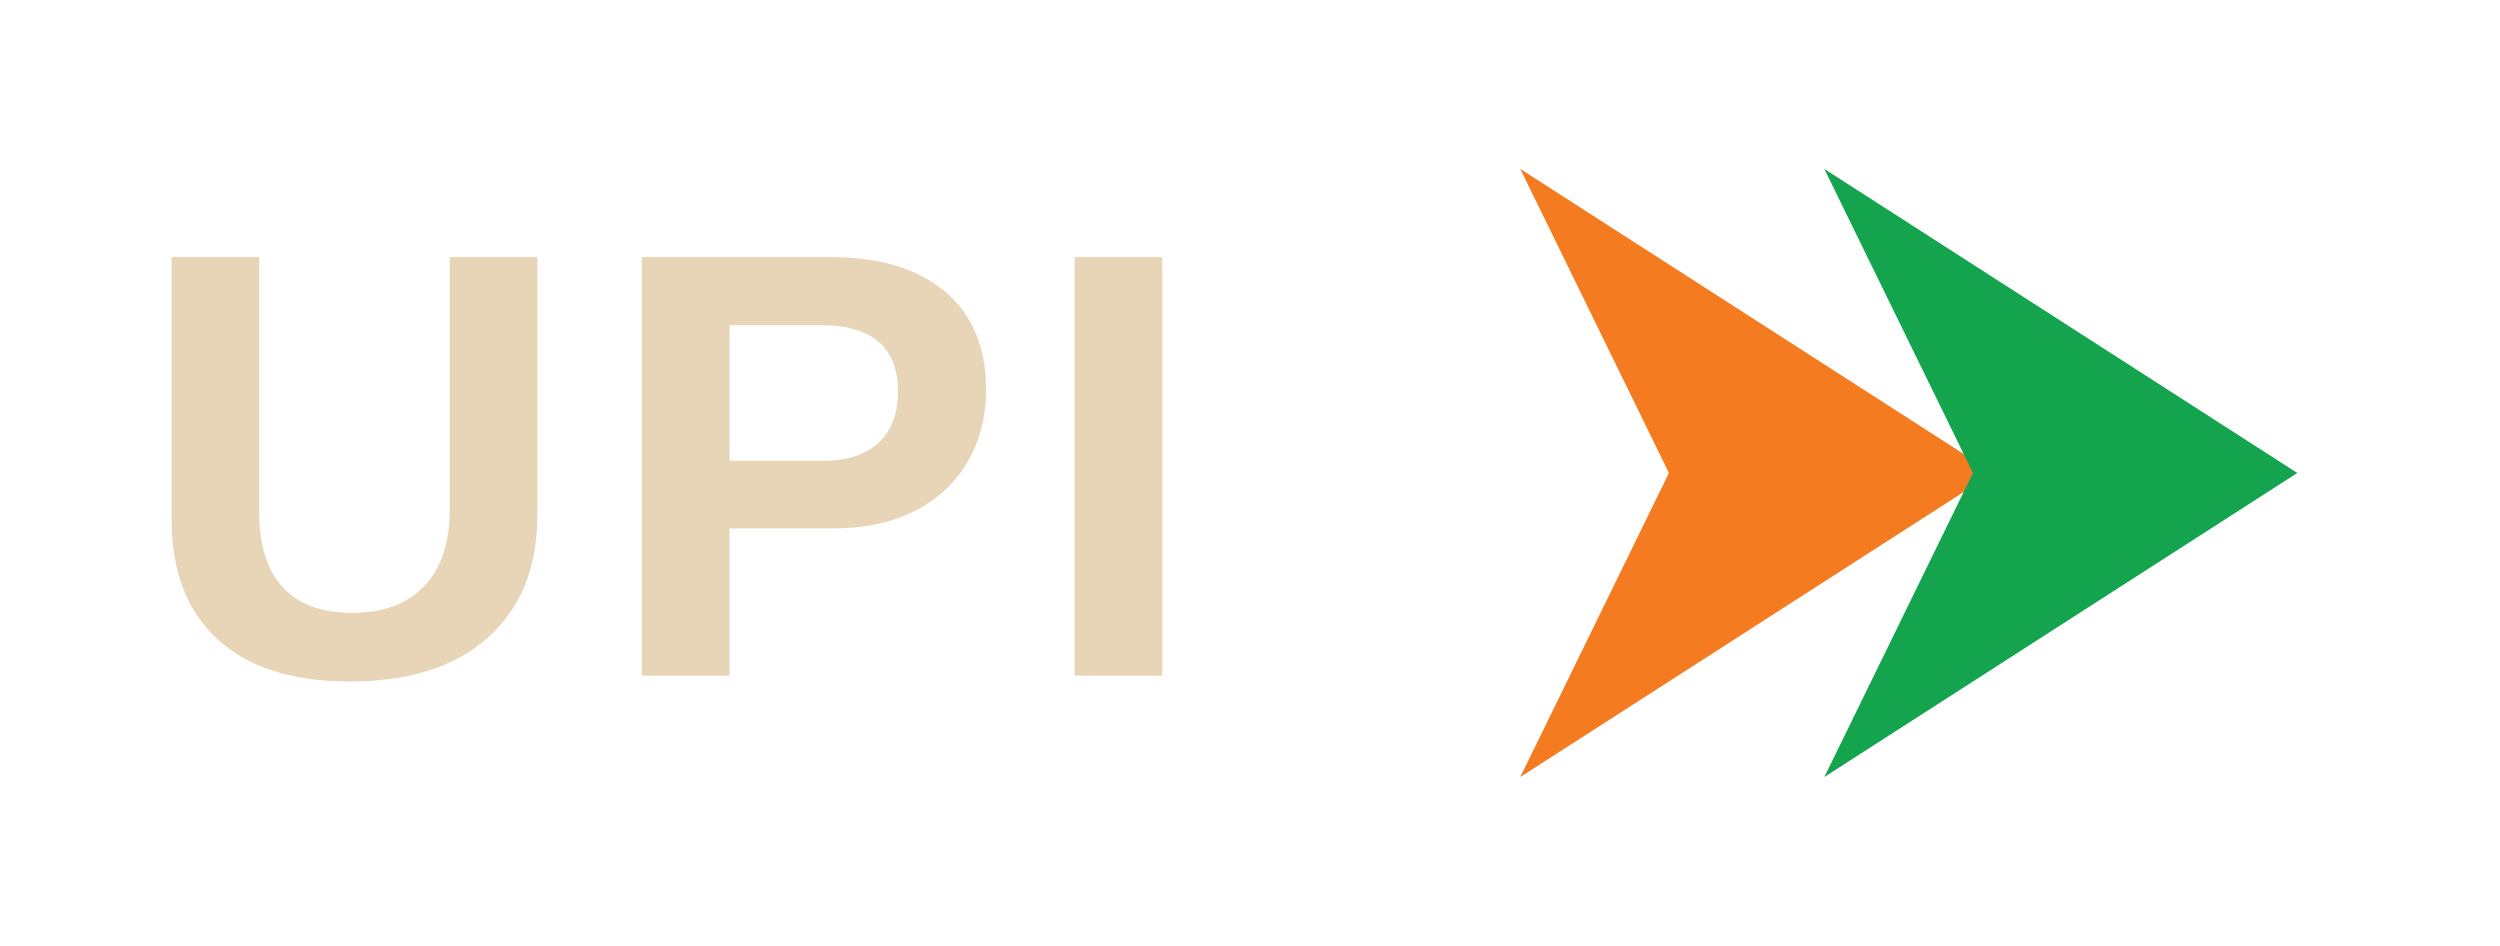
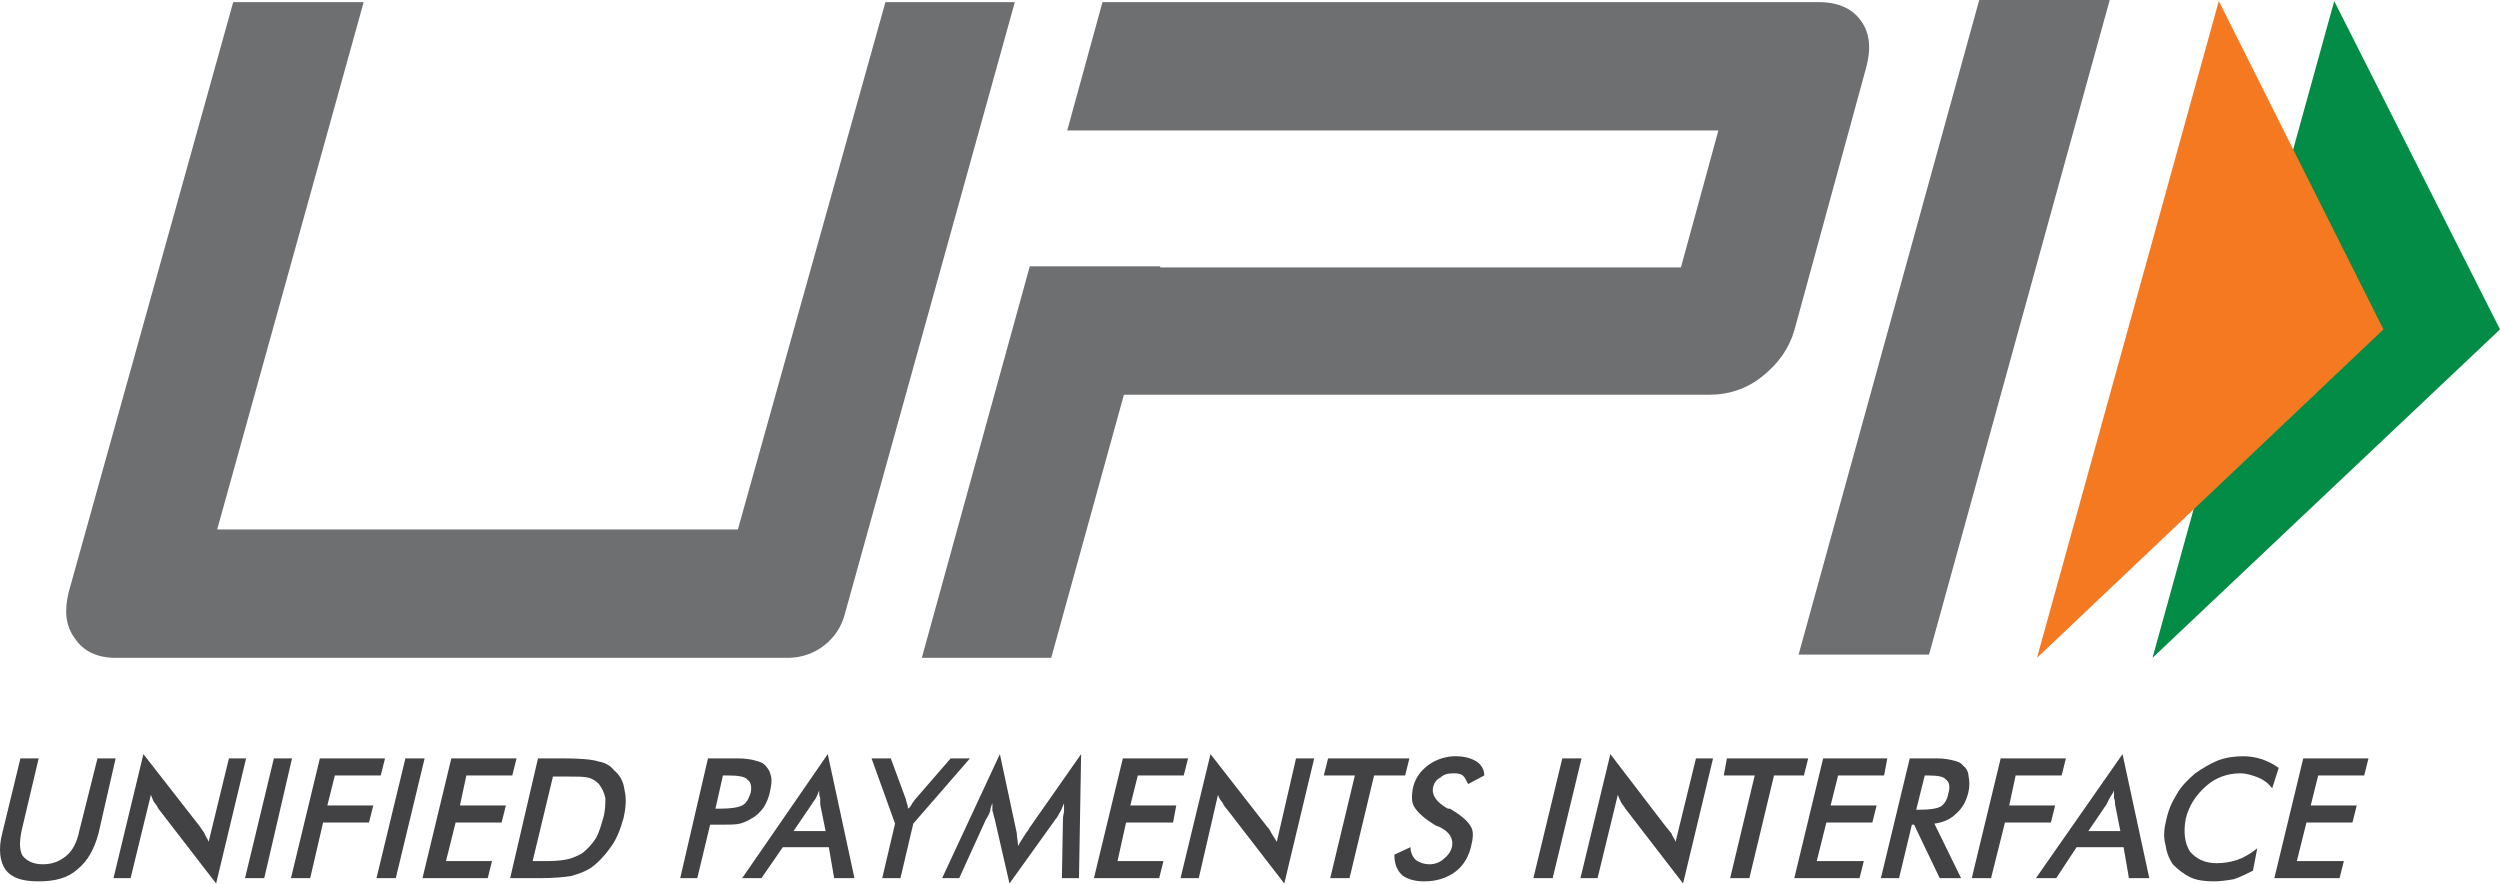
- <svg xmlns="http://www.w3.org/2000/svg" viewBox="0 0 74 28" fill="none">
-   <text x="4" y="20" fill="#E8D5B8" font-family="Arial, Helvetica, sans-serif" font-size="18" font-weight="800" letter-spacing=".8">UPI</text>
-   <path d="M45 5 59 14 45 23l4.4-9L45 5Z" fill="#F47B20" />
-   <path d="M54 5 68 14 54 23l4.4-9L54 5Z" fill="#14A44D" />
+ <svg xmlns="http://www.w3.org/2000/svg" width="99.073mm" height="35.012mm" viewBox="0 0 99.073 35.012" version="1.1" id="svg3867">
+   <defs id="defs3864">
+     <clipPath clipPathUnits="userSpaceOnUse" id="clipPath2338">
+       <path d="M 0.64,0.32 V 793.76 H 1122.56 V 0.32 Z" clip-rule="evenodd" id="path2336" />
+     </clipPath>
+   </defs>
+   <g id="layer1" transform="translate(-69.49223,-94.65569)">
+     <g id="g2332" transform="matrix(0.2645833,0,0,0.2645833,-66.29975,41.03259)">
+       <g id="g2334" clip-path="url(#clipPath2338)">
+         <g id="g2340" transform="translate(516.29,316.26)">
+           <path d="M 0,0 H 2.73 L 0.16,10.89 c -0.32,1.6 -0.32,2.89 0.16,3.69 0.65,0.8 1.61,1.28 3.05,1.28 1.44,0 2.56,-0.48 3.52,-1.28 0.96,-0.8 1.6,-2.09 1.92,-3.69 L 11.54,0 h 2.72 L 11.7,11.21 c -0.65,2.41 -1.61,4.17 -3.21,5.45 -1.44,1.28 -3.36,1.76 -5.76,1.76 -2.41,0 -4.01,-0.48 -4.97,-1.76 -0.8,-1.12 -1.12,-3.04 -0.48,-5.45 z" style="fill:#424143;fill-opacity:1;fill-rule:nonzero;stroke:none" id="path2342" />
+         </g>
+         <g id="g2344" transform="translate(530.23,334.2)">
+           <path d="m 0,0 4.48,-18.58 8.49,10.89 c 0.16,0.32 0.48,0.64 0.64,0.96 0.16,0.48 0.48,0.8 0.64,1.28 l 3.04,-12.49 h 2.57 L 15.37,0.8 6.72,-10.41 C 6.56,-10.73 6.4,-11.05 6.08,-11.37 5.92,-11.69 5.76,-12.01 5.6,-12.49 L 2.56,0 Z" style="fill:#424143;fill-opacity:1;fill-rule:nonzero;stroke:none" id="path2346" />
+         </g>
+         <g id="g2348">
+           <path d="m 549.93,334.2 4.32,-17.94 h 2.72 l -4.16,17.94 z" style="fill:#424143;fill-opacity:1;fill-rule:nonzero;stroke:none" id="path2350" />
+         </g>
+         <g id="g2352" transform="translate(556.81,334.2)">
+           <path d="m 0,0 4.33,-17.94 h 9.76 L 13.45,-15.38 H 6.57 l -1.12,4.49 h 6.88 l -0.64,2.56 H 4.81 L 2.88,0 Z" style="fill:#424143;fill-opacity:1;fill-rule:nonzero;stroke:none" id="path2354" />
+         </g>
+         <g id="g2356">
+           <path d="m 569.62,334.2 4.33,-17.94 h 2.88 l -4.32,17.94 z" style="fill:#424143;fill-opacity:1;fill-rule:nonzero;stroke:none" id="path2358" />
+         </g>
+         <g id="g2360" transform="translate(576.51,334.2)">
+           <path d="m 0,0 4.32,-17.94 h 9.77 L 13.45,-15.38 H 6.57 l -0.96,4.49 h 6.88 l -0.64,2.56 H 4.96 l -1.44,5.77 h 6.89 L 9.77,0 Z" style="fill:#424143;fill-opacity:1;fill-rule:nonzero;stroke:none" id="path2362" />
+         </g>
+         <g id="g2364" transform="translate(593.01,331.64)">
+           <path d="m 0,0 h 2.4 c 1.28,0 2.4,-0.16 3.04,-0.32 0.64,-0.16 1.28,-0.48 1.92,-0.8 0.8,-0.64 1.44,-1.28 2.08,-2.25 0.48,-0.8 0.8,-1.92 1.12,-3.04 0.33,-1.12 0.33,-2.08 0.33,-3.04 -0.17,-0.81 -0.49,-1.45 -0.97,-2.09 -0.48,-0.48 -0.96,-0.8 -1.6,-0.96 -0.64,-0.16 -1.76,-0.16 -3.2,-0.16 H 4.16 3.04 Z M -3.37,2.56 0.8,-15.38 h 3.84 c 2.56,0 4.32,0.16 5.28,0.48 0.97,0.16 1.77,0.64 2.25,1.28 0.96,0.8 1.44,1.76 1.6,3.04 0.32,1.29 0.16,2.73 -0.16,4.17 -0.48,1.6 -0.96,3.04 -1.92,4.33 C 10.89,-0.96 9.92,0.16 8.8,0.96 7.84,1.6 6.88,1.92 5.76,2.24 4.8,2.4 3.2,2.56 1.12,2.56 H 0.48 Z" style="fill:#424143;fill-opacity:1;fill-rule:nonzero;stroke:none" id="path2366" />
+         </g>
+         <g id="g2368" transform="translate(620.39,323.79)">
+           <path d="M 0,0 H 0.8 C 2.24,0 3.36,-0.16 4,-0.48 4.64,-0.8 4.96,-1.44 5.29,-2.41 5.45,-3.37 5.29,-4.01 4.8,-4.33 4.48,-4.81 3.36,-4.97 1.92,-4.97 h -0.8 z m -0.8,2.4 -1.92,8.01 H -5.28 L -1.12,-7.53 H 3.2 c 1.28,0 2.25,0.16 2.73,0.32 0.64,0.16 1.12,0.32 1.44,0.64 0.48,0.48 0.8,0.96 0.96,1.76 0.16,0.64 0,1.44 -0.16,2.24 C 8.01,-1.76 7.69,-0.96 7.21,-0.16 6.73,0.48 6.09,1.12 5.45,1.44 4.96,1.76 4.32,2.08 3.68,2.24 3.04,2.4 2.08,2.4 0.96,2.4 H 0.32 Z" style="fill:#424143;fill-opacity:1;fill-rule:nonzero;stroke:none" id="path2370" />
+         </g>
+         <g id="g2372" transform="translate(632.08,327.15)">
+           <path d="M 0,0 H 4.81 L 4,-4 C 4,-4.32 4,-4.64 4,-4.96 3.84,-5.28 3.84,-5.6 3.84,-6.09 3.68,-5.6 3.52,-5.28 3.36,-4.96 3.2,-4.64 2.88,-4.32 2.72,-4 Z M 6.09,7.05 5.29,2.41 H -1.6 l -3.2,4.64 h -2.89 l 12.82,-18.58 4,18.58 z" style="fill:#424143;fill-opacity:1;fill-rule:nonzero;stroke:none" id="path2374" />
+         </g>
+         <g id="g2376" transform="translate(645.37,334.2)">
+           <path d="M 0,0 1.92,-8.17 -1.6,-17.94 H 1.28 L 3.53,-11.85 c 0,0.16 0.16,0.48 0.16,0.64 0.16,0.32 0.16,0.64 0.16,0.8 0.32,-0.16 0.48,-0.48 0.64,-0.8 0.16,-0.16 0.32,-0.48 0.48,-0.64 l 5.28,-6.09 h 2.89 L 4.65,-8.17 2.73,0 Z" style="fill:#424143;fill-opacity:1;fill-rule:nonzero;stroke:none" id="path2378" />
+         </g>
+         <g id="g2380" transform="translate(672.44,325.39)">
+           <path d="m 0,0 c 0,-0.16 0,-0.48 0.16,-1.12 0,-0.48 0,-0.96 0,-1.28 C 0,-2.08 -0.16,-1.6 -0.32,-1.28 -0.64,-0.8 -0.8,-0.32 -1.12,0 l -6.89,9.61 -2.24,-9.77 c -0.16,-0.32 -0.16,-0.8 -0.32,-1.12 0,-0.48 0,-0.8 0,-1.12 -0.16,0.32 -0.32,0.8 -0.32,1.12 -0.16,0.48 -0.32,0.8 -0.64,1.28 l -4.01,8.81 h -2.56 l 8.65,-18.58 2.4,11.21 c 0,0.16 0.16,0.48 0.16,0.96 0,0.32 0.16,0.96 0.16,1.61 0.32,-0.65 0.8,-1.29 1.28,-2.09 0.16,-0.16 0.32,-0.32 0.32,-0.48 L 2.72,-9.77 2.4,8.81 h -2.56 z" style="fill:#424143;fill-opacity:1;fill-rule:nonzero;stroke:none" id="path2382" />
+         </g>
+         <g id="g2384" transform="translate(677.08,334.2)">
+           <path d="M 0,0 4.33,-17.94 H 14.1 L 13.45,-15.38 H 6.57 l -1.12,4.49 h 6.88 l -0.48,2.56 H 4.81 l -1.28,5.77 h 6.88 L 9.77,0 Z" style="fill:#424143;fill-opacity:1;fill-rule:nonzero;stroke:none" id="path2386" />
+         </g>
+         <g id="g2388" transform="translate(690.05,334.2)">
+           <path d="m 0,0 4.49,-18.58 8.49,10.89 c 0.32,0.32 0.48,0.64 0.64,0.96 0.32,0.48 0.48,0.8 0.8,1.28 l 2.88,-12.49 H 20.02 L 15.54,0.8 6.89,-10.41 C 6.57,-10.73 6.41,-11.05 6.25,-11.37 5.93,-11.69 5.77,-12.01 5.61,-12.49 L 2.73,0 Z" style="fill:#424143;fill-opacity:1;fill-rule:nonzero;stroke:none" id="path2390" />
+         </g>
+         <g id="g2392" transform="translate(719.04,318.82)">
+           <path d="M 0,0 -3.68,15.38 H -6.57 L -2.88,0 h -4.65 l 0.64,-2.56 H 5.29 L 4.65,0 Z" style="fill:#424143;fill-opacity:1;fill-rule:nonzero;stroke:none" id="path2394" />
+         </g>
+         <g id="g2396" transform="translate(722.08,330.68)">
+           <path d="m 0,0 2.41,-1.12 c 0,0.8 0.32,1.44 0.8,1.92 0.48,0.32 1.12,0.64 2.08,0.64 0.8,0 1.6,-0.32 2.08,-0.8 C 8.01,0.16 8.49,-0.48 8.65,-1.28 8.81,-2.41 8.33,-3.37 6.73,-4.17 6.57,-4.17 6.41,-4.33 6.25,-4.33 4.65,-5.29 3.53,-6.25 3.05,-7.05 2.57,-7.69 2.57,-8.65 2.73,-9.78 c 0.32,-1.6 1.12,-2.72 2.4,-3.68 1.12,-0.8 2.56,-1.28 4,-1.28 1.44,0 2.4,0.32 3.21,0.8 0.64,0.48 1.12,1.12 1.12,2.08 l -2.41,1.28 c -0.32,-0.64 -0.48,-0.96 -0.8,-1.28 -0.48,-0.32 -0.96,-0.32 -1.44,-0.32 -0.8,0 -1.44,0.16 -1.92,0.64 -0.64,0.32 -0.96,0.8 -1.12,1.6 -0.16,0.97 0.48,2.09 2.24,3.05 0.16,0 0.32,0 0.32,0 1.6,0.96 2.56,1.76 3.04,2.56 0.48,0.64 0.48,1.6 0.16,2.89 -0.32,1.6 -1.12,3.04 -2.4,4 C 7.85,3.52 6.25,4 4.49,4 3.05,4 1.93,3.68 1.12,3.04 0.32,2.24 0,1.28 0,0 Z" style="fill:#424143;fill-opacity:1;fill-rule:nonzero;stroke:none" id="path2398" />
+         </g>
+         <g id="g2400">
+           <path d="m 742.9,334.2 4.33,-17.94 h 2.88 l -4.32,17.94 z" style="fill:#424143;fill-opacity:1;fill-rule:nonzero;stroke:none" id="path2402" />
+         </g>
+         <g id="g2404" transform="translate(749.95,334.2)">
+           <path d="m 0,0 4.48,-18.58 8.33,10.89 c 0.32,0.32 0.48,0.64 0.8,0.96 0.16,0.48 0.48,0.8 0.64,1.28 l 3.05,-12.49 h 2.56 L 15.37,0.8 6.73,-10.41 C 6.57,-10.73 6.25,-11.05 6.08,-11.37 5.92,-11.69 5.76,-12.01 5.6,-12.49 L 2.56,0 Z" style="fill:#424143;fill-opacity:1;fill-rule:nonzero;stroke:none" id="path2406" />
+         </g>
+         <g id="g2408" transform="translate(778.94,318.82)">
+           <path d="M 0,0 -3.69,15.38 H -6.57 L -2.89,0 h -4.64 l 0.48,-2.56 H 5.12 L 4.48,0 Z" style="fill:#424143;fill-opacity:1;fill-rule:nonzero;stroke:none" id="path2410" />
+         </g>
+         <g id="g2412" transform="translate(781.98,334.2)">
+           <path d="m 0,0 4.32,-17.94 h 9.61 L 13.45,-15.38 H 6.56 l -1.12,4.49 h 6.89 l -0.64,2.56 H 4.8 l -1.44,5.77 h 7.05 L 9.77,0 Z" style="fill:#424143;fill-opacity:1;fill-rule:nonzero;stroke:none" id="path2414" />
+         </g>
+         <g id="g2416" transform="translate(800.24,323.95)">
+           <path d="M 0,0 H 0.48 C 2.08,0 3.04,-0.16 3.68,-0.48 4.16,-0.8 4.64,-1.44 4.8,-2.4 5.12,-3.37 4.96,-4.17 4.48,-4.49 4.16,-4.97 3.2,-5.13 1.76,-5.13 H 1.28 Z m -0.65,2.24 -1.92,8.01 h -2.72 l 4.32,-17.94 h 4.01 c 1.12,0 1.92,0.16 2.56,0.32 0.64,0.16 1.12,0.32 1.44,0.8 0.48,0.32 0.8,0.96 0.8,1.6 C 8,-4.33 8,-3.53 7.84,-2.73 7.52,-1.28 6.88,-0.16 5.92,0.64 5.12,1.44 4,1.92 2.72,2.08 l 4,8.17 H 3.52 L -0.32,2.24 Z" style="fill:#424143;fill-opacity:1;fill-rule:nonzero;stroke:none" id="path2418" />
+         </g>
+         <g id="g2420" transform="translate(808.56,334.2)">
+           <path d="M 0,0 4.33,-17.94 H 14.1 L 13.46,-15.38 H 6.57 l -0.96,4.49 h 6.88 l -0.64,2.56 H 4.97 L 2.89,0 Z" style="fill:#424143;fill-opacity:1;fill-rule:nonzero;stroke:none" id="path2422" />
+         </g>
+         <g id="g2424" transform="translate(826.02,327.15)">
+           <path d="M 0,0 H 4.8 L 4,-4 c 0,-0.32 0,-0.64 -0.16,-0.96 0,-0.32 0,-0.64 0,-1.13 C 3.68,-5.6 3.36,-5.28 3.2,-4.96 3.04,-4.64 2.88,-4.32 2.72,-4 Z M 6.08,7.05 5.28,2.41 H -1.76 L -4.81,7.05 H -7.85 L 5.12,-11.53 9.13,7.05 Z" style="fill:#424143;fill-opacity:1;fill-rule:nonzero;stroke:none" id="path2426" />
+         </g>
+         <g id="g2428" transform="translate(853.56,320.74)">
+           <path d="m 0,0 c -0.64,-0.8 -1.28,-1.28 -2.08,-1.6 -0.8,-0.32 -1.76,-0.64 -2.72,-0.64 -1.92,0 -3.68,0.64 -5.12,1.92 -1.45,1.29 -2.57,2.89 -3.05,4.97 -0.32,1.92 -0.16,3.52 0.64,4.81 0.96,1.12 2.25,1.76 4.01,1.76 0.96,0 2.08,-0.16 3.04,-0.48 0.96,-0.32 2.08,-0.96 3.04,-1.76 l -0.64,3.36 c -0.96,0.48 -1.92,0.96 -2.88,1.28 -0.96,0.16 -1.92,0.32 -3.04,0.32 -1.28,0 -2.57,-0.16 -3.53,-0.64 -0.96,-0.48 -1.76,-1.12 -2.56,-1.92 -0.64,-0.96 -0.96,-1.92 -1.12,-3.04 -0.32,-1.13 -0.16,-2.41 0.16,-3.69 0.32,-1.44 0.8,-2.56 1.6,-3.84 0.64,-1.13 1.6,-2.09 2.72,-3.05 1.12,-0.8 2.25,-1.44 3.37,-1.92 1.28,-0.48 2.56,-0.64 3.84,-0.64 0.96,0 1.92,0.16 2.88,0.48 0.8,0.32 1.6,0.64 2.41,1.28 z" style="fill:#424143;fill-opacity:1;fill-rule:nonzero;stroke:none" id="path2430" />
+         </g>
+         <g id="g2432" transform="translate(853.88,334.2)">
+           <path d="M 0,0 4.33,-17.94 H 14.1 L 13.46,-15.38 H 6.57 l -1.12,4.49 h 6.89 L 11.7,-8.33 H 4.81 l -1.44,5.77 h 7.04 L 9.77,0 Z" style="fill:#424143;fill-opacity:1;fill-rule:nonzero;stroke:none" id="path2434" />
+         </g>
+         <g id="g2436">
+           <path d="M 802.16,300.72 H 782.62 l 27.06,-98.05 h 19.54 z" style="fill:#6e6f71;fill-opacity:1;fill-rule:nonzero;stroke:none" id="path2438" />
+         </g>
+         <g id="g2440" transform="translate(791.91,205.71)">
+           <path d="m 0,0 c -1.28,-1.76 -3.37,-2.72 -6.25,-2.72 h -107.3 l -5.28,19.22 h 19.54 v 0 h 77.99 L -26.91,37.01 h -77.99 v -0.16 h -19.54 l -16.17,58.64 h 19.38 l 10.89,-39.41 h 87.76 c 2.72,0 5.44,-0.81 7.84,-2.73 2.41,-1.92 4.01,-4.16 4.81,-6.89 L 0.8,7.21 C 1.6,4.33 1.44,1.92 0,0 Z" style="fill:#6e6f71;fill-opacity:1;fill-rule:nonzero;stroke:none" id="path2442" />
+         </g>
+         <g id="g2444" transform="translate(639.77,294.63)">
+           <path d="m 0,0 c -0.96,3.84 -4.49,6.57 -8.49,6.57 h -100.73 c -2.72,0 -4.81,-0.96 -6.09,-2.89 -1.44,-1.92 -1.6,-4.16 -0.96,-6.88 l 24.66,-88.44 H -72.07 L -94.01,-12.66 H -16.02 l 22.1,-78.98 h 19.38 z" style="fill:#6e6f71;fill-opacity:1;fill-rule:nonzero;stroke:none" id="path2446" />
+         </g>
+         <g id="g2448">
+           <path d="M 862.85,202.83 887.68,252.01 835.63,301.2 Z" style="fill:#028c45;fill-opacity:1;fill-rule:nonzero;stroke:none" id="path2450" />
+         </g>
+         <g id="g2452">
+           <path d="m 845.56,202.83 24.66,49.18 -51.89,49.19 z" style="fill:#f47920;fill-opacity:1;fill-rule:nonzero;stroke:none" id="path2454" />
+         </g>
+       </g>
+     </g>
+   </g>
</svg>
